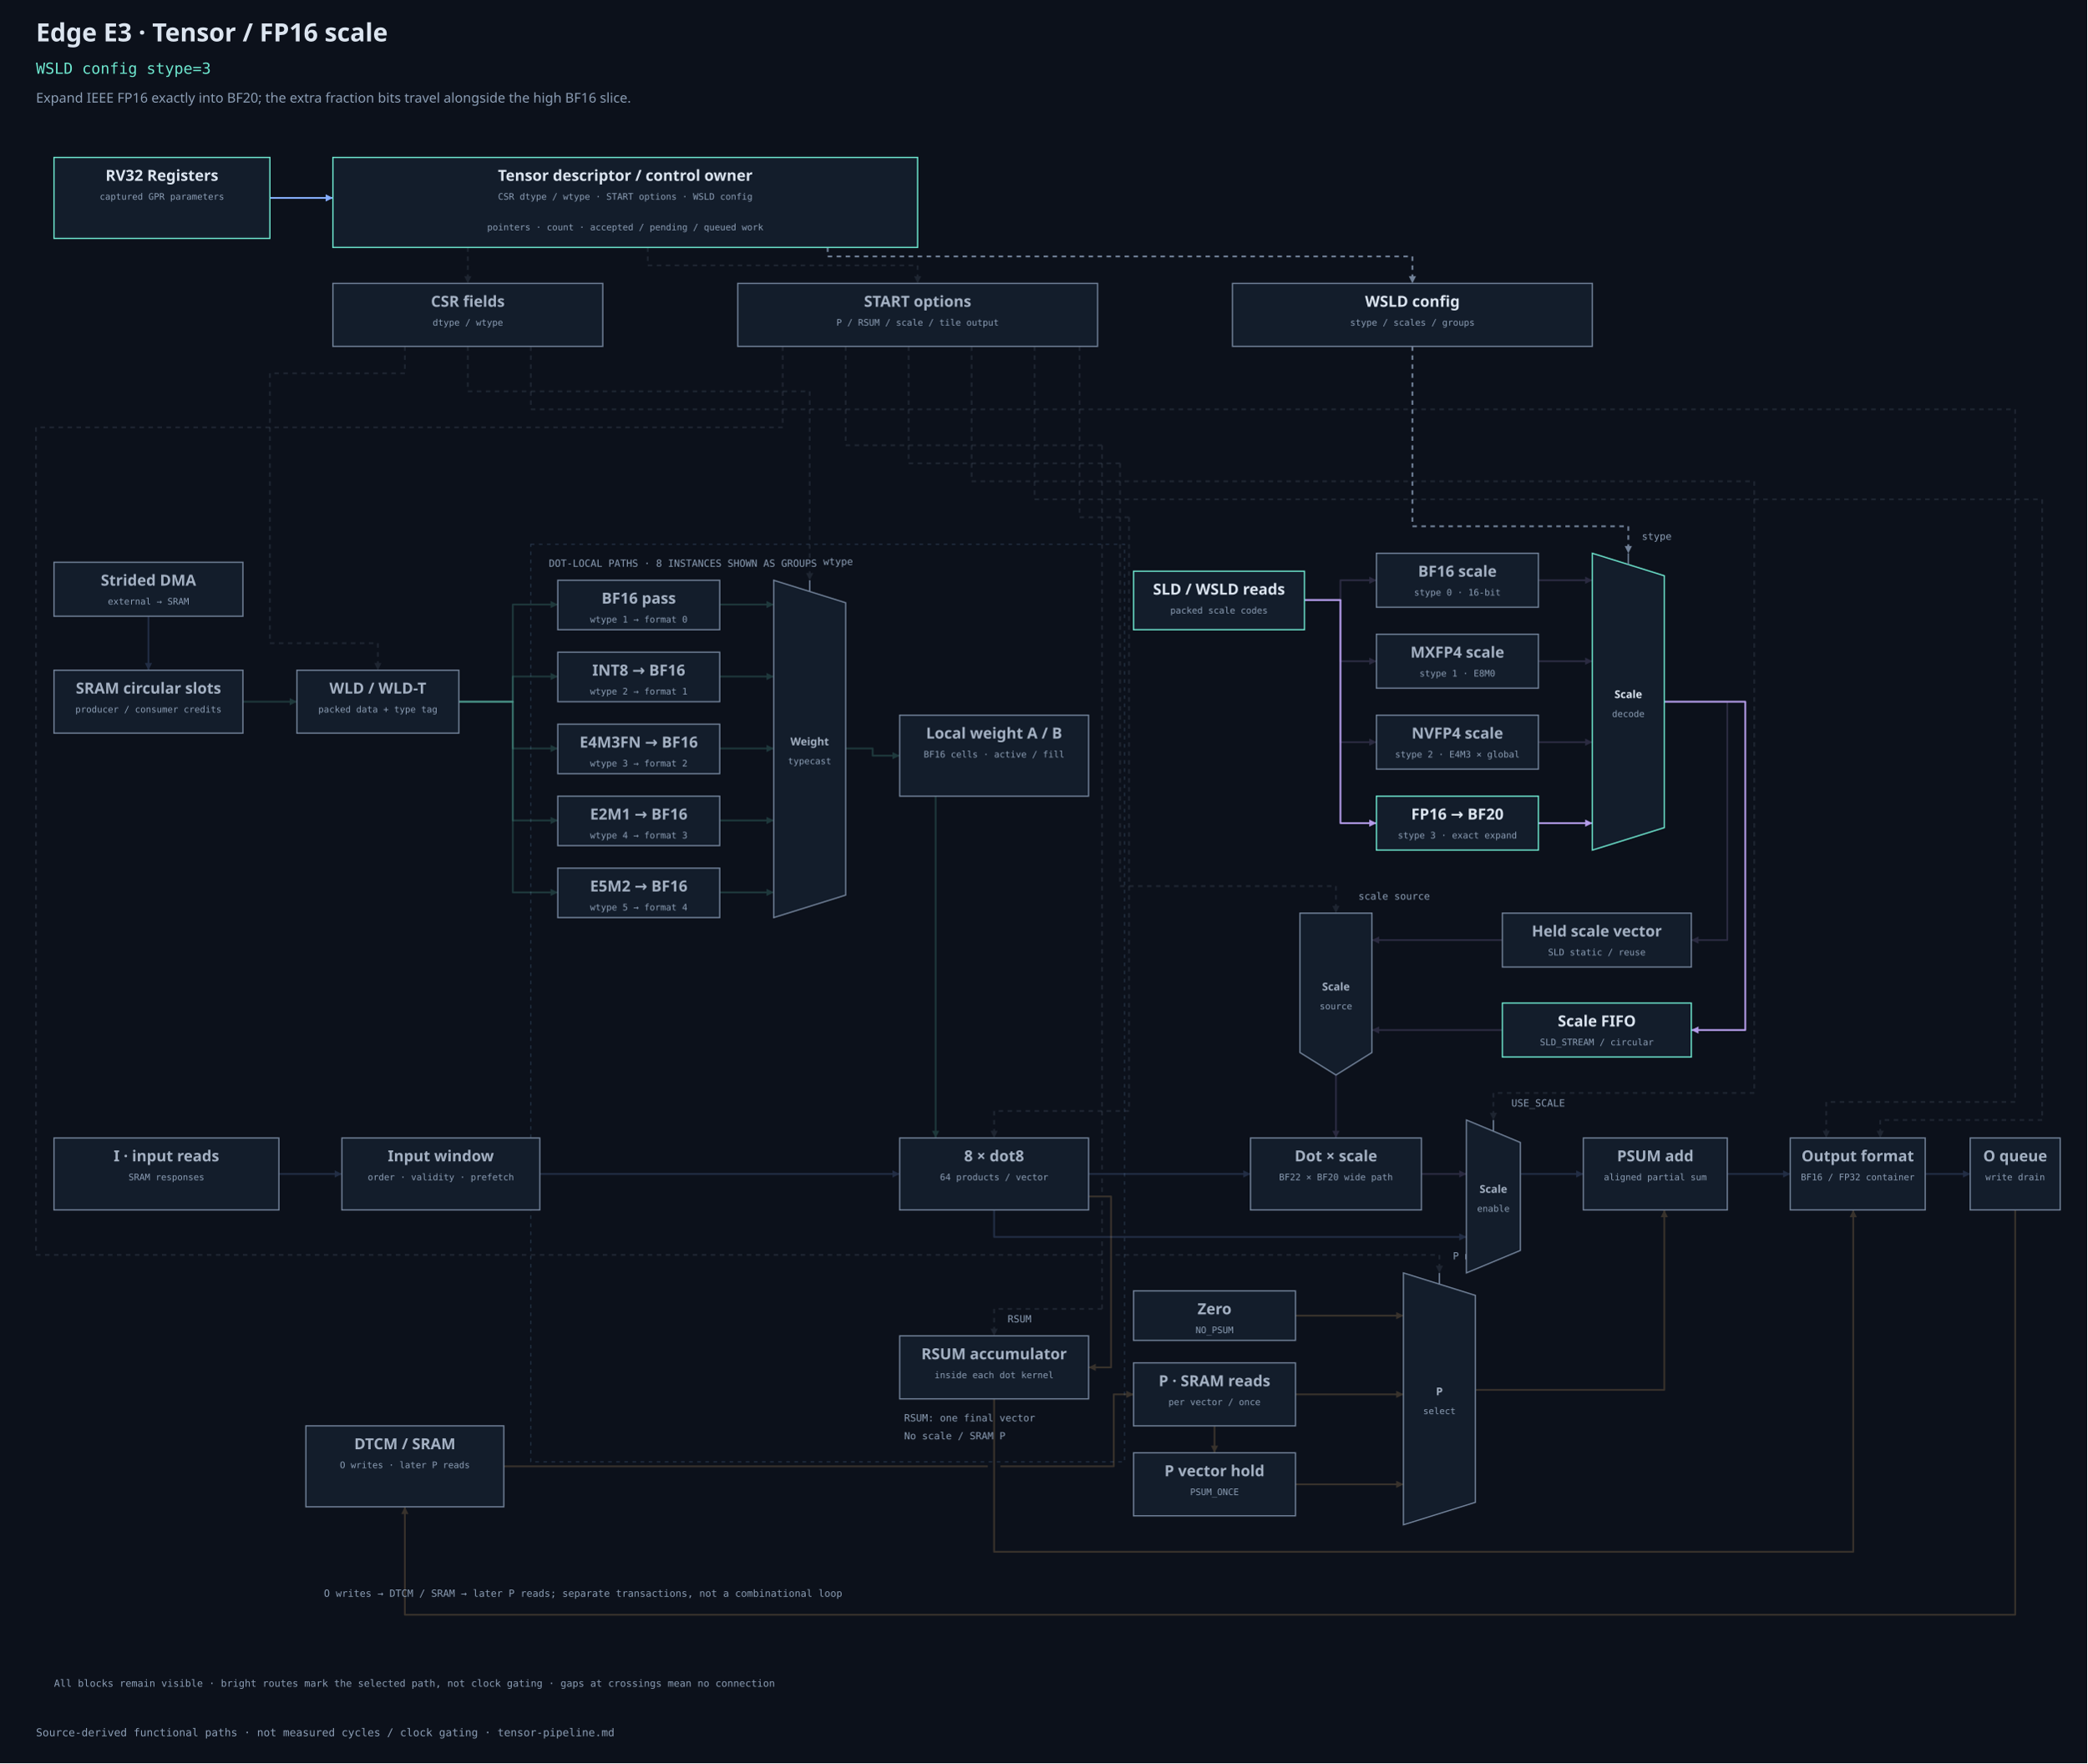
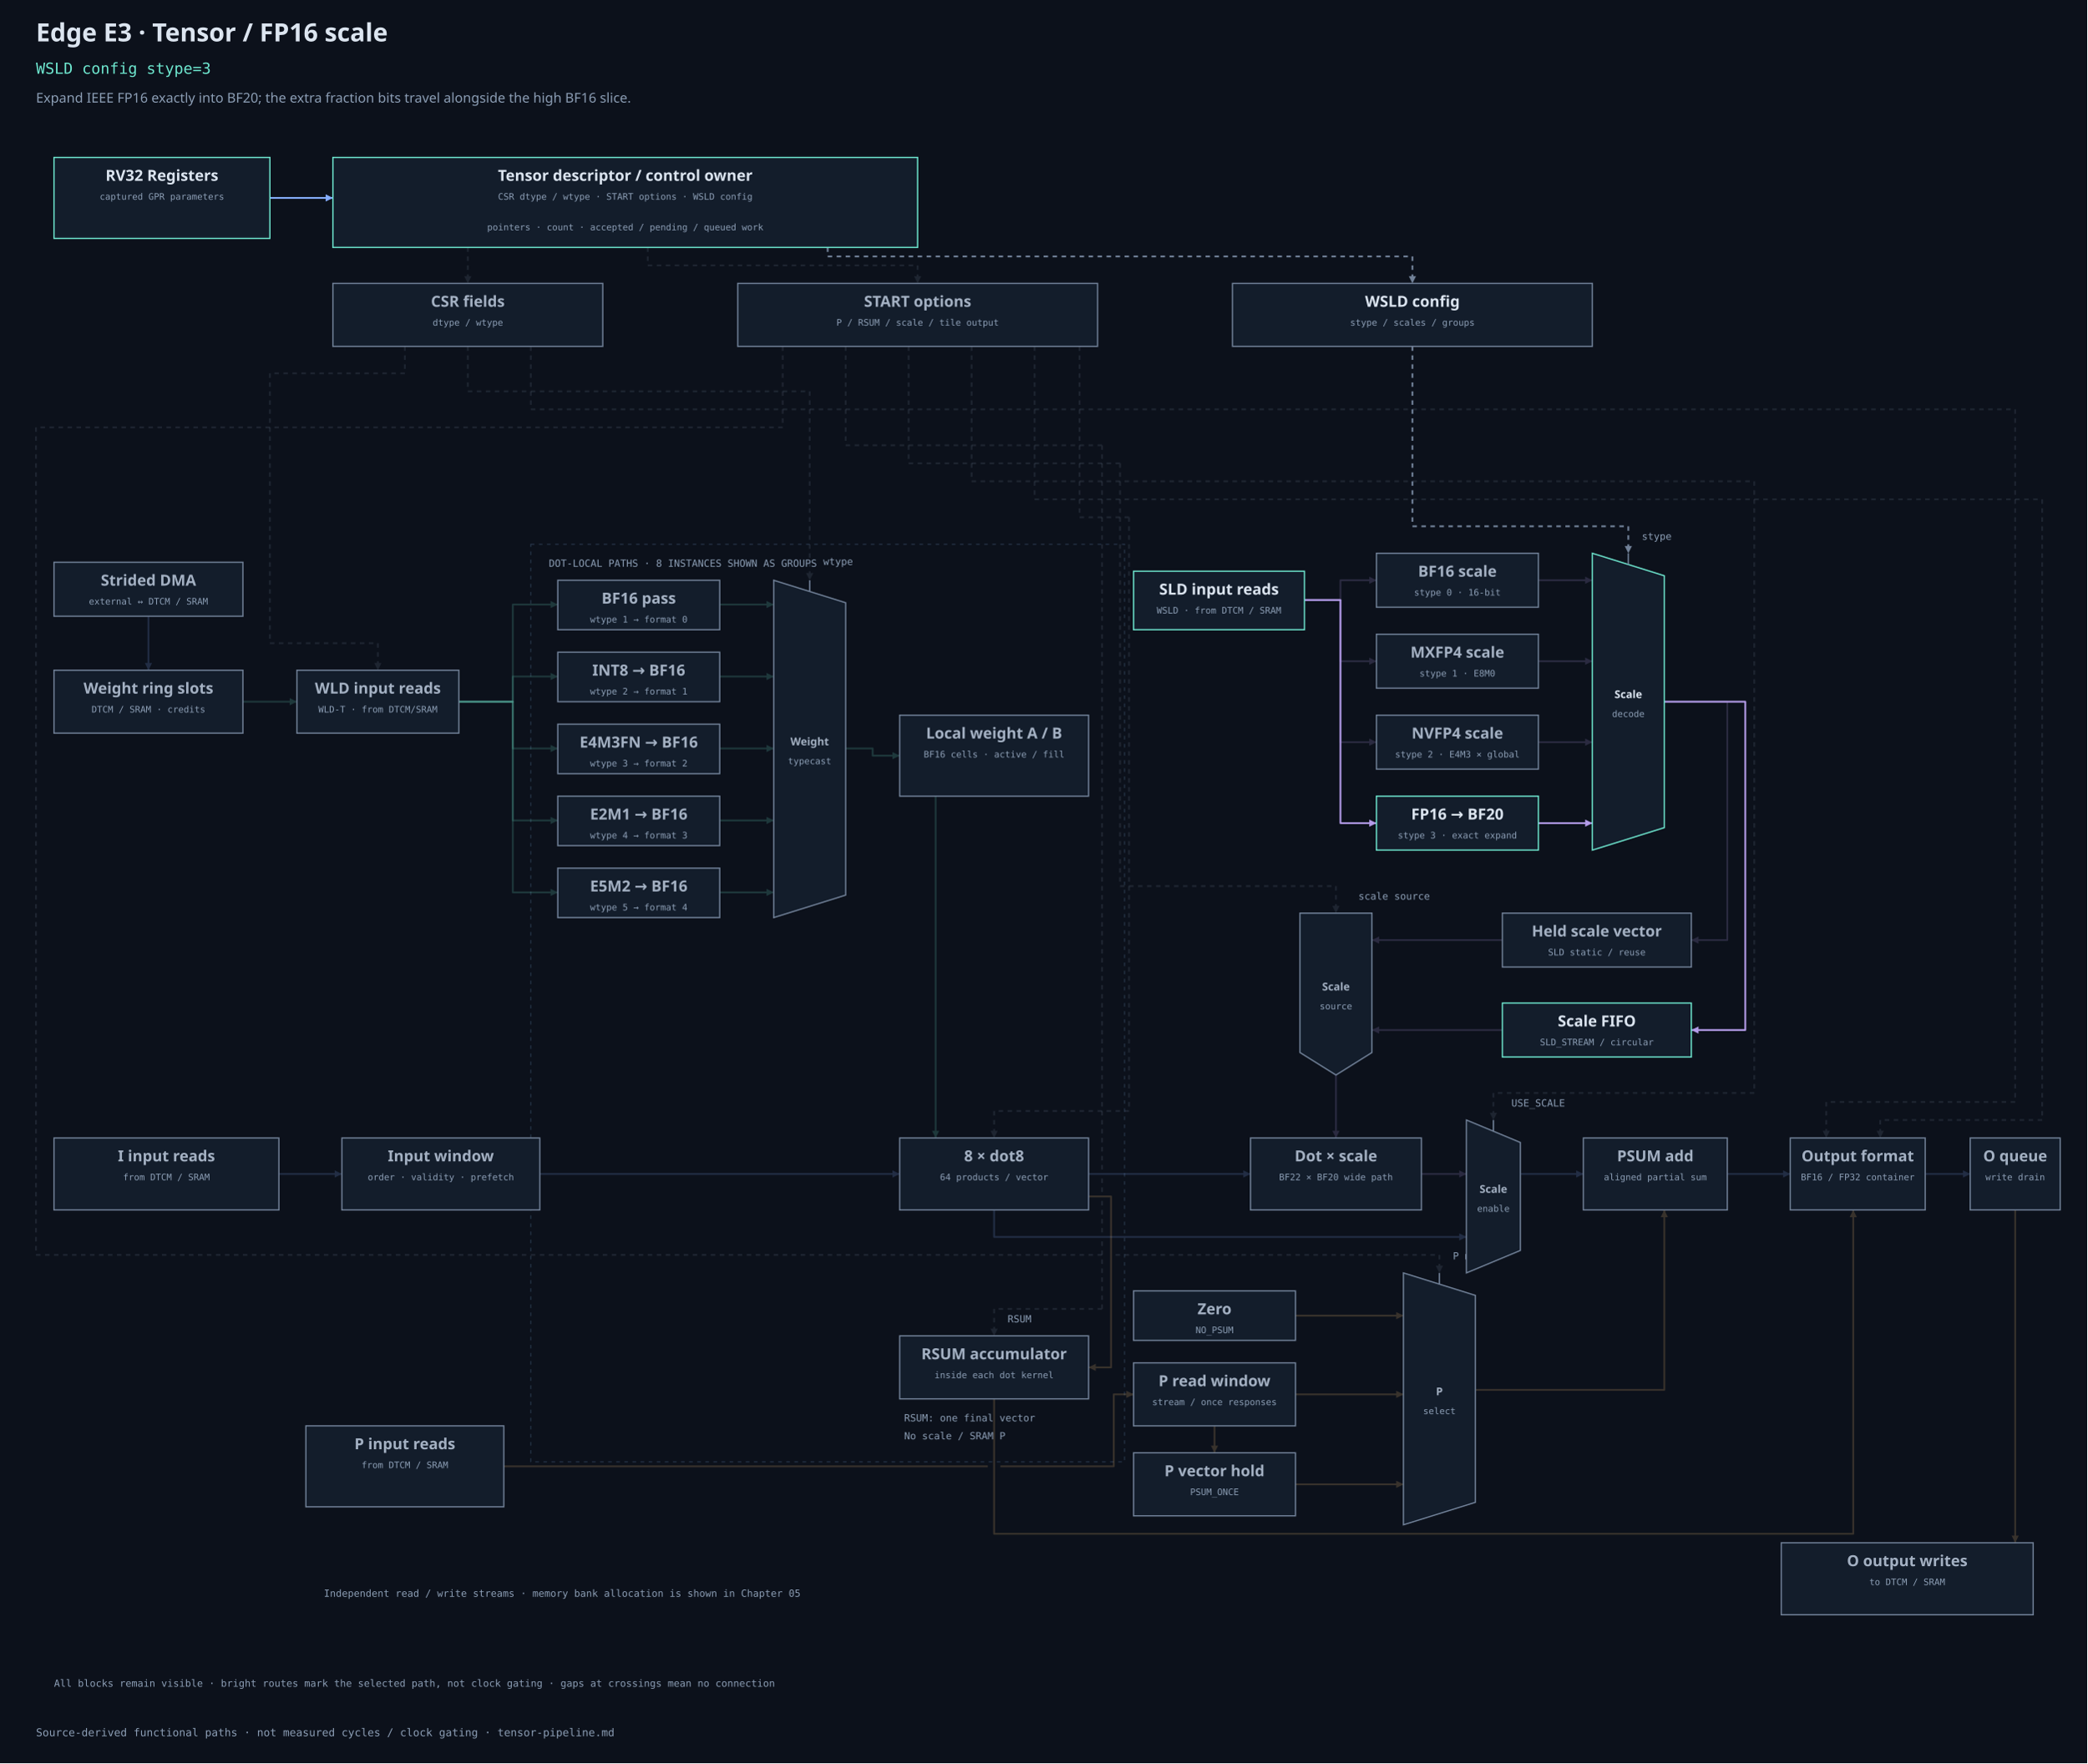
<svg xmlns="http://www.w3.org/2000/svg" width="2320" height="1960" viewBox="0 0 2320 1960">
  <rect width="2320" height="1960" fill="#0c111b" />
  <text x="40" y="46" fill="#dce5f0" font-family="sans-serif" font-size="28" font-weight="700">Edge E3 · Tensor / FP16 scale</text>
  <text x="40" y="82" fill="#6ee7cf" font-family="monospace" font-size="17">WSLD config stype=3</text>
  <text x="40" y="114" fill="#8c9eb5" font-family="sans-serif" font-size="15">Expand IEEE FP16 exactly into BF20; the extra fraction bits travel alongside the high BF16 slice.</text>
  <svg x="20" y="135" width="2280" height="1760" viewBox="0 0 2280 1760" role="img" aria-labelledby="tensor-svg-title tensor-svg-desc">
    <style>.tensor-bg{fill:var(--bg,#0c111b)}.tensor-memory{fill:none;stroke:var(--rule,#29394e);stroke-dasharray:4 5}.tensor-title{font:600 17px sans-serif;fill:var(--ink,#dce5f0)}.tensor-sub{font:10px monospace;fill:var(--muted,#8c9eb5)}.tensor-caption{font:11px monospace;fill:var(--muted,#8c9eb5)}.tensor-box{fill:var(--panel,#131d2b);stroke:var(--ink,#dce5f0);stroke-width:1.4}.tensor-wire{fill:none;stroke-width:2;stroke-linejoin:round}.tensor-data{stroke:#85adff}.tensor-weight{stroke:#6ee7cf}.tensor-psum{stroke:#ffc578}.tensor-optional{stroke:#b39be8}.tensor-control{stroke:#718198;stroke-dasharray:5 5}.tensor-arrow-data{fill:#85adff}.tensor-arrow-weight{fill:#6ee7cf}.tensor-arrow-psum{fill:#ffc578}.tensor-arrow-optional{fill:#b39be8}.tensor-arrow-control{fill:#718198}[data-tensor-node]{opacity:1}[data-tensor-path]{opacity:.18}[data-tensor-path].is-active{opacity:1}[data-tensor-node]:not(.is-active) .tensor-box{stroke:var(--muted,#718198)}[data-tensor-node]:not(.is-active) .tensor-title{fill:var(--muted,#a4b1c3)}[data-tensor-node]:not(.is-active) .tensor-sub{fill:var(--muted,#8c9eb5)}.tensor-mux-title{font-size:12px}.tensor-control-source .tensor-box{stroke:#718198!important}.tensor-control-port{stroke:#718198;stroke-width:1.5;fill:none}.is-active .tensor-box{stroke:#6ee7cf}</style>
    <defs>
      <marker id="tensor-arrow-data" viewBox="0 0 8 8" refX="8" refY="4" markerWidth="8" markerHeight="8" markerUnits="userSpaceOnUse" orient="auto">
        <path d="M0 0L8 4L0 8Z" class="tensor-arrow-data" />
      </marker>
      <marker id="tensor-arrow-weight" viewBox="0 0 8 8" refX="8" refY="4" markerWidth="8" markerHeight="8" markerUnits="userSpaceOnUse" orient="auto">
        <path d="M0 0L8 4L0 8Z" class="tensor-arrow-weight" />
      </marker>
      <marker id="tensor-arrow-psum" viewBox="0 0 8 8" refX="8" refY="4" markerWidth="8" markerHeight="8" markerUnits="userSpaceOnUse" orient="auto">
        <path d="M0 0L8 4L0 8Z" class="tensor-arrow-psum" />
      </marker>
      <marker id="tensor-arrow-optional" viewBox="0 0 8 8" refX="8" refY="4" markerWidth="8" markerHeight="8" markerUnits="userSpaceOnUse" orient="auto">
        <path d="M0 0L8 4L0 8Z" class="tensor-arrow-optional" />
      </marker>
      <marker id="tensor-arrow-control" viewBox="0 0 8 8" refX="8" refY="4" markerWidth="8" markerHeight="8" markerUnits="userSpaceOnUse" orient="auto">
        <path d="M0 0L8 4L0 8Z" class="tensor-arrow-control" />
      </marker>
    </defs>
    <rect class="tensor-bg" width="2280" height="1760" />
    <rect class="tensor-memory" x="570" y="470" width="660" height="1020" />
    <text class="tensor-caption" x="590" y="495">DOT-LOCAL PATHS · 8 INSTANCES SHOWN AS GROUPS</text>
    <text class="tensor-caption" x="895" y="493">wtype</text>
    <text class="tensor-caption" x="1805" y="465">stype</text>
    <text class="tensor-caption" x="1660" y="1095">USE_SCALE</text>
    <text class="tensor-caption" x="1490" y="865">scale source</text>
    <text class="tensor-caption" x="1595" y="1265">P mode</text>
    <text class="tensor-caption" x="1100" y="1335">RSUM</text>
    <path data-tensor-path="gpr-owner" class="tensor-wire tensor-data is-active" d="M280 85H350" marker-end="url(#tensor-arrow-data)" />
    <g data-tensor-path="ctrl-wld" class="tensor-wire tensor-control ">
      <path d="M430 250L430 280M430 280L280 280M280 280L280 580M280 580L400 580M400 580L400 610" />
      <path d="M400 602L400 610" marker-end="url(#tensor-arrow-control)" />
    </g>
    <g data-tensor-path="ctrl-weight" class="tensor-wire tensor-control ">
      <path d="M500 250L500 300M500 300L880 300M880 300L880 510" />
      <path d="M880 502L880 510" marker-end="url(#tensor-arrow-control)" />
    </g>
    <g data-tensor-path="ctrl-psum" class="tensor-wire tensor-control ">
      <path d="M850 250L850 340M850 340L20 340M20 340L20 1260M20 1260L1210 1260M1220 1260L1580 1260M1580 1260L1580 1280" />
      <path d="M1580 1272L1580 1280" marker-end="url(#tensor-arrow-control)" />
    </g>
    <g data-tensor-path="ctrl-rsum" class="tensor-wire tensor-control ">
      <path d="M920 250L920 360M920 360L1205 360M1205 360L1205 1165M1205 1175L1205 1190M1205 1200L1205 1235M1205 1245L1205 1320M1205 1320L1085 1320M1085 1320L1085 1350" />
      <path d="M1085 1342L1085 1350" marker-end="url(#tensor-arrow-control)" />
    </g>
    <g data-tensor-path="ctrl-scale" class="tensor-wire tensor-control ">
      <path d="M990 250L990 380M990 380L1225 380M1225 380L1225 850M1225 850L1465 850M1465 850L1465 880" />
      <path d="M1465 872L1465 880" marker-end="url(#tensor-arrow-control)" />
    </g>
    <g data-tensor-path="ctrl-enable" class="tensor-wire tensor-control ">
      <path d="M1060 250L1060 400M1060 400L1930 400M1930 400L1930 1080M1930 1080L1640 1080M1640 1080L1640 1110" />
      <path d="M1640 1102L1640 1110" marker-end="url(#tensor-arrow-control)" />
    </g>
    <g data-tensor-path="ctrl-stype" class="tensor-wire tensor-control is-active">
      <path d="M1550 250L1550 450M1550 450L1790 450M1790 450L1790 480" />
      <path d="M1790 472L1790 480" marker-end="url(#tensor-arrow-control)" />
    </g>
    <g data-tensor-path="ctrl-format" class="tensor-wire tensor-control ">
      <path d="M570 250L570 320M570 320L2220 320M2220 320L2220 1090M2220 1090L2010 1090M2010 1090L2010 1130" />
      <path d="M2010 1122L2010 1130" marker-end="url(#tensor-arrow-control)" />
    </g>
    <g data-tensor-path="owner-dot" class="tensor-wire tensor-control ">
      <path d="M1180 250L1180 440M1180 440L1235 440M1235 440L1235 1100M1235 1100L1085 1100M1085 1100L1085 1130" />
      <path d="M1085 1122L1085 1130" marker-end="url(#tensor-arrow-control)" />
    </g>
    <path data-tensor-path="dma-ring" class="tensor-wire tensor-data " d="M145 550L145 610" marker-end="url(#tensor-arrow-data)" />
    <path data-tensor-path="ring-wld" class="tensor-wire tensor-weight " d="M250 645L310 645" marker-end="url(#tensor-arrow-weight)" />
    <path data-tensor-path="weights" class="tensor-wire tensor-weight " d="M1020 750L1020 1130" marker-end="url(#tensor-arrow-weight)" />
    <path data-tensor-path="input-window" class="tensor-wire tensor-data " d="M290 1170L360 1170" marker-end="url(#tensor-arrow-data)" />
    <path data-tensor-path="window-dot" class="tensor-wire tensor-data " d="M580 1170L980 1170" marker-end="url(#tensor-arrow-data)" />
    <path data-tensor-path="dot-post" class="tensor-wire tensor-data " d="M1190 1170L1370 1170" marker-end="url(#tensor-arrow-data)" />
    <path data-tensor-path="scale-product" class="tensor-wire tensor-optional " d="M1560 1170L1610 1170" marker-end="url(#tensor-arrow-optional)" />
    <path data-tensor-path="scale-bypass" class="tensor-wire tensor-data " d="M1085 1210L1085 1240L1610 1240" marker-end="url(#tensor-arrow-data)" />
    <path data-tensor-path="scaled-to-post" class="tensor-wire tensor-data " d="M1670 1170L1740 1170" marker-end="url(#tensor-arrow-data)" />
    <path data-tensor-path="post-output" class="tensor-wire tensor-data " d="M1900 1170L1970 1170" marker-end="url(#tensor-arrow-data)" />
    <path data-tensor-path="format-output" class="tensor-wire tensor-data " d="M2120 1170L2170 1170" marker-end="url(#tensor-arrow-data)" />
    <path data-tensor-path="rsum-merge" class="tensor-wire tensor-psum " d="M1190 1195L1215 1195L1215 1385L1190 1385" marker-end="url(#tensor-arrow-psum)" />
-     <path data-tensor-path="rsum-output" class="tensor-wire tensor-psum " d="M1085 1420L1085 1590L2040 1590L2040 1210" marker-end="url(#tensor-arrow-psum)" />
+     <path data-tensor-path="rsum-output" class="tensor-wire tensor-psum " d="M1085 1420L1085 1570L2040 1570L2040 1210" marker-end="url(#tensor-arrow-psum)" />
    <path data-tensor-path="static-scale" class="tensor-wire tensor-optional " d="M1650 910L1505 910" marker-end="url(#tensor-arrow-optional)" />
    <path data-tensor-path="stream-scale" class="tensor-wire tensor-optional " d="M1650 1010L1505 1010" marker-end="url(#tensor-arrow-optional)" />
    <path data-tensor-path="scale" class="tensor-wire tensor-optional " d="M1465 1060L1465 1130" marker-end="url(#tensor-arrow-optional)" />
    <path data-tensor-path="sld-static" class="tensor-wire tensor-optional " d="M1830 645L1900 645L1900 910L1860 910" marker-end="url(#tensor-arrow-optional)" />
    <path data-tensor-path="sld-stream" class="tensor-wire tensor-optional is-active" d="M1830 645L1920 645L1920 1010L1860 1010" marker-end="url(#tensor-arrow-optional)" />
    <path data-tensor-path="zero-p" class="tensor-wire tensor-psum " d="M1420 1327.5L1540 1327.5" marker-end="url(#tensor-arrow-psum)" />
    <path data-tensor-path="read-hold" class="tensor-wire tensor-psum " d="M1330 1450L1330 1480" marker-end="url(#tensor-arrow-psum)" />
    <path data-tensor-path="hold-p" class="tensor-wire tensor-psum " d="M1420 1515L1540 1515" marker-end="url(#tensor-arrow-psum)" />
    <path data-tensor-path="stream-p" class="tensor-wire tensor-psum " d="M1420 1415L1540 1415" marker-end="url(#tensor-arrow-psum)" />
    <path data-tensor-path="psum-post" class="tensor-wire tensor-psum " d="M1620 1410L1830 1410L1830 1210" marker-end="url(#tensor-arrow-psum)" />
-     <path data-tensor-path="writeback" class="tensor-wire tensor-psum " d="M2220 1210L2220 1660L430 1660L430 1540" marker-end="url(#tensor-arrow-psum)" />
-     <g data-tensor-path="sram-psum" class="tensor-wire tensor-psum ">
+     <path data-tensor-path="writeback" class="tensor-wire tensor-psum " d="M2220 1210L2220 1580" marker-end="url(#tensor-arrow-psum)" />
+     <g data-tensor-path="p-read-window" class="tensor-wire tensor-psum ">
      <path d="M540 1495L1078 1495M1092 1495L1218 1495L1218 1415L1240 1415" />
      <path d="M1232 1415H1240" marker-end="url(#tensor-arrow-psum)" />
    </g>
    <path data-tensor-path="wld-bf16" class="tensor-wire tensor-weight " d="M490 645L550 645L550 537L600 537" marker-end="url(#tensor-arrow-weight)" />
    <path data-tensor-path="cast-bf16" class="tensor-wire tensor-weight " d="M780 537L840 537" marker-end="url(#tensor-arrow-weight)" />
    <path data-tensor-path="wld-int8" class="tensor-wire tensor-weight " d="M490 645L550 645L550 617L600 617" marker-end="url(#tensor-arrow-weight)" />
    <path data-tensor-path="cast-int8" class="tensor-wire tensor-weight " d="M780 617L840 617" marker-end="url(#tensor-arrow-weight)" />
    <path data-tensor-path="wld-e4m3" class="tensor-wire tensor-weight " d="M490 645L550 645L550 697L600 697" marker-end="url(#tensor-arrow-weight)" />
    <path data-tensor-path="cast-e4m3" class="tensor-wire tensor-weight " d="M780 697L840 697" marker-end="url(#tensor-arrow-weight)" />
    <path data-tensor-path="wld-fp4" class="tensor-wire tensor-weight " d="M490 645L550 645L550 777L600 777" marker-end="url(#tensor-arrow-weight)" />
    <path data-tensor-path="cast-fp4" class="tensor-wire tensor-weight " d="M780 777L840 777" marker-end="url(#tensor-arrow-weight)" />
    <path data-tensor-path="wld-e5m2" class="tensor-wire tensor-weight " d="M490 645L550 645L550 857L600 857" marker-end="url(#tensor-arrow-weight)" />
    <path data-tensor-path="cast-e5m2" class="tensor-wire tensor-weight " d="M780 857L840 857" marker-end="url(#tensor-arrow-weight)" />
    <path data-tensor-path="wld-banks" class="tensor-wire tensor-weight " d="M920 697L950 697L950 705L980 705" marker-end="url(#tensor-arrow-weight)" />
    <path data-tensor-path="sld-bf16" class="tensor-wire tensor-optional " d="M1430 532L1470 532L1470 510L1510 510" marker-end="url(#tensor-arrow-optional)" />
    <path data-tensor-path="decode-bf16" class="tensor-wire tensor-optional " d="M1690 510L1750 510" marker-end="url(#tensor-arrow-optional)" />
    <path data-tensor-path="sld-mx" class="tensor-wire tensor-optional " d="M1430 532L1470 532L1470 600L1510 600" marker-end="url(#tensor-arrow-optional)" />
    <path data-tensor-path="decode-mx" class="tensor-wire tensor-optional " d="M1690 600L1750 600" marker-end="url(#tensor-arrow-optional)" />
    <path data-tensor-path="sld-nv" class="tensor-wire tensor-optional " d="M1430 532L1470 532L1470 690L1510 690" marker-end="url(#tensor-arrow-optional)" />
    <path data-tensor-path="decode-nv" class="tensor-wire tensor-optional " d="M1690 690L1750 690" marker-end="url(#tensor-arrow-optional)" />
    <path data-tensor-path="sld-fp16" class="tensor-wire tensor-optional is-active" d="M1430 532L1470 532L1470 780L1510 780" marker-end="url(#tensor-arrow-optional)" />
    <path data-tensor-path="decode-fp16" class="tensor-wire tensor-optional is-active" d="M1690 780L1750 780" marker-end="url(#tensor-arrow-optional)" />
    <g data-tensor-path="owner-csr" class="tensor-wire tensor-control ">
      <path d="M500 140L500 180" />
      <path d="M500 172L500 180" marker-end="url(#tensor-arrow-control)" />
    </g>
    <g data-tensor-path="owner-start" class="tensor-wire tensor-control ">
      <path d="M700 140L700 160M700 160L1000 160M1000 160L1000 180" />
      <path d="M1000 172L1000 180" marker-end="url(#tensor-arrow-control)" />
    </g>
    <g data-tensor-path="owner-wsld" class="tensor-wire tensor-control is-active">
      <path d="M900 140L900 150M900 150L1550 150M1550 150L1550 180" />
      <path d="M1550 172L1550 180" marker-end="url(#tensor-arrow-control)" />
    </g>
    <g data-tensor-path="ctrl-tile-format" class="tensor-wire tensor-control ">
      <path d="M1130 250L1130 420M1130 420L2250 420M2250 420L2250 1110M2250 1110L2070 1110M2070 1110L2070 1130" />
      <path d="M2070 1122L2070 1130" marker-end="url(#tensor-arrow-control)" />
    </g>
    <g data-tensor-node="gpr" class="is-active " role="button" tabindex="0" aria-label="RV32 Registers: explore this path">
      <rect class="tensor-box" x="40" y="40" width="240" height="90" />
      <text class="tensor-title " x="160" y="66" text-anchor="middle">RV32 Registers</text>
      <text class="tensor-sub" x="160" y="87" text-anchor="middle">captured GPR parameters</text>
    </g>
    <g data-tensor-node="owner" class="is-active " role="button" tabindex="0" aria-label="Tensor descriptor / control owner: explore this path">
      <rect class="tensor-box" x="350" y="40" width="650" height="100" />
      <text class="tensor-title " x="675" y="66" text-anchor="middle">Tensor descriptor / control owner</text>
      <text class="tensor-sub" x="675" y="87" text-anchor="middle">CSR dtype / wtype · START options · WSLD config</text>
      <text class="tensor-sub" x="675" y="121" text-anchor="middle">pointers · count · accepted / pending / queued work</text>
    </g>
    <g data-tensor-node="dma" class=" " role="button" tabindex="0" aria-label="Strided DMA: explore this path">
      <rect class="tensor-box" x="40" y="490" width="210" height="60" />
      <text class="tensor-title " x="145" y="516" text-anchor="middle">Strided DMA</text>
-       <text class="tensor-sub" x="145" y="537" text-anchor="middle">external → SRAM</text>
-     </g>
-     <g data-tensor-node="ring" class=" " role="button" tabindex="0" aria-label="SRAM circular slots: explore this path">
+       <text class="tensor-sub" x="145" y="537" text-anchor="middle">external ↔ DTCM / SRAM</text>
+     </g>
+     <g data-tensor-node="ring" class=" " role="button" tabindex="0" aria-label="Weight ring slots: explore this path">
      <rect class="tensor-box" x="40" y="610" width="210" height="70" />
-       <text class="tensor-title " x="145" y="636" text-anchor="middle">SRAM circular slots</text>
-       <text class="tensor-sub" x="145" y="657" text-anchor="middle">producer / consumer credits</text>
-     </g>
-     <g data-tensor-node="wld" class=" " role="button" tabindex="0" aria-label="WLD / WLD-T: explore this path">
+       <text class="tensor-title " x="145" y="636" text-anchor="middle">Weight ring slots</text>
+       <text class="tensor-sub" x="145" y="657" text-anchor="middle">DTCM / SRAM · credits</text>
+     </g>
+     <g data-tensor-node="wld" class=" " role="button" tabindex="0" aria-label="WLD input reads: explore this path">
      <rect class="tensor-box" x="310" y="610" width="180" height="70" />
-       <text class="tensor-title " x="400" y="636" text-anchor="middle">WLD / WLD-T</text>
-       <text class="tensor-sub" x="400" y="657" text-anchor="middle">packed data + type tag</text>
+       <text class="tensor-title " x="400" y="636" text-anchor="middle">WLD input reads</text>
+       <text class="tensor-sub" x="400" y="657" text-anchor="middle">WLD-T · from DTCM/SRAM</text>
    </g>
    <g data-tensor-node="w-bf16" class=" " role="button" tabindex="0" aria-label="BF16 pass: explore this path">
      <rect class="tensor-box" x="600" y="510" width="180" height="55" />
      <text class="tensor-title " x="690" y="536" text-anchor="middle">BF16 pass</text>
      <text class="tensor-sub" x="690" y="557" text-anchor="middle">wtype 1 → format 0</text>
    </g>
    <g data-tensor-node="w-int8" class=" " role="button" tabindex="0" aria-label="INT8 → BF16: explore this path">
      <rect class="tensor-box" x="600" y="590" width="180" height="55" />
      <text class="tensor-title " x="690" y="616" text-anchor="middle">INT8 → BF16</text>
      <text class="tensor-sub" x="690" y="637" text-anchor="middle">wtype 2 → format 1</text>
    </g>
    <g data-tensor-node="w-e4m3" class=" " role="button" tabindex="0" aria-label="E4M3FN → BF16: explore this path">
      <rect class="tensor-box" x="600" y="670" width="180" height="55" />
      <text class="tensor-title " x="690" y="696" text-anchor="middle">E4M3FN → BF16</text>
      <text class="tensor-sub" x="690" y="717" text-anchor="middle">wtype 3 → format 2</text>
    </g>
    <g data-tensor-node="w-fp4" class=" " role="button" tabindex="0" aria-label="E2M1 → BF16: explore this path">
      <rect class="tensor-box" x="600" y="750" width="180" height="55" />
      <text class="tensor-title " x="690" y="776" text-anchor="middle">E2M1 → BF16</text>
      <text class="tensor-sub" x="690" y="797" text-anchor="middle">wtype 4 → format 3</text>
    </g>
    <g data-tensor-node="w-e5m2" class=" " role="button" tabindex="0" aria-label="E5M2 → BF16: explore this path">
      <rect class="tensor-box" x="600" y="830" width="180" height="55" />
      <text class="tensor-title " x="690" y="856" text-anchor="middle">E5M2 → BF16</text>
      <text class="tensor-sub" x="690" y="877" text-anchor="middle">wtype 5 → format 4</text>
    </g>
    <g data-tensor-node="wselect" class=" " role="button" tabindex="0" aria-label="Weight: explore this path">
      <path class="tensor-box" d="M840 510L920 535V860L840 885Z" />
      <path class="tensor-control-port" d="M880 510V522.5" />
      <text class="tensor-title tensor-mux-title" x="880" y="693.5" text-anchor="middle">Weight</text>
      <text class="tensor-sub" x="880" y="714.5" text-anchor="middle">typecast</text>
    </g>
    <g data-tensor-node="banks" class=" " role="button" tabindex="0" aria-label="Local weight A / B: explore this path">
      <rect class="tensor-box" x="980" y="660" width="210" height="90" />
      <text class="tensor-title " x="1085" y="686" text-anchor="middle">Local weight A / B</text>
      <text class="tensor-sub" x="1085" y="707" text-anchor="middle">BF16 cells · active / fill</text>
    </g>
-     <g data-tensor-node="input" class=" " role="button" tabindex="0" aria-label="I · input reads: explore this path">
+     <g data-tensor-node="input" class=" " role="button" tabindex="0" aria-label="I input reads: explore this path">
      <rect class="tensor-box" x="40" y="1130" width="250" height="80" />
-       <text class="tensor-title " x="165" y="1156" text-anchor="middle">I · input reads</text>
-       <text class="tensor-sub" x="165" y="1177" text-anchor="middle">SRAM responses</text>
+       <text class="tensor-title " x="165" y="1156" text-anchor="middle">I input reads</text>
+       <text class="tensor-sub" x="165" y="1177" text-anchor="middle">from DTCM / SRAM</text>
    </g>
    <g data-tensor-node="window" class=" " role="button" tabindex="0" aria-label="Input window: explore this path">
      <rect class="tensor-box" x="360" y="1130" width="220" height="80" />
      <text class="tensor-title " x="470" y="1156" text-anchor="middle">Input window</text>
      <text class="tensor-sub" x="470" y="1177" text-anchor="middle">order · validity · prefetch</text>
    </g>
    <g data-tensor-node="dot" class=" " role="button" tabindex="0" aria-label="8 × dot8: explore this path">
      <rect class="tensor-box" x="980" y="1130" width="210" height="80" />
      <text class="tensor-title " x="1085" y="1156" text-anchor="middle">8 × dot8</text>
      <text class="tensor-sub" x="1085" y="1177" text-anchor="middle">64 products / vector</text>
    </g>
    <g data-tensor-node="rsum" class=" " role="button" tabindex="0" aria-label="RSUM accumulator: explore this path">
      <rect class="tensor-box" x="980" y="1350" width="210" height="70" />
      <text class="tensor-title " x="1085" y="1376" text-anchor="middle">RSUM accumulator</text>
      <text class="tensor-sub" x="1085" y="1397" text-anchor="middle">inside each dot kernel</text>
    </g>
-     <g data-tensor-node="sld" class="is-active " role="button" tabindex="0" aria-label="SLD / WSLD reads: explore this path">
+     <g data-tensor-node="sld" class="is-active " role="button" tabindex="0" aria-label="SLD input reads: explore this path">
      <rect class="tensor-box" x="1240" y="500" width="190" height="65" />
-       <text class="tensor-title " x="1335" y="526" text-anchor="middle">SLD / WSLD reads</text>
-       <text class="tensor-sub" x="1335" y="547" text-anchor="middle">packed scale codes</text>
+       <text class="tensor-title " x="1335" y="526" text-anchor="middle">SLD input reads</text>
+       <text class="tensor-sub" x="1335" y="547" text-anchor="middle">WSLD · from DTCM / SRAM</text>
    </g>
    <g data-tensor-node="s-bf16" class=" " role="button" tabindex="0" aria-label="BF16 scale: explore this path">
      <rect class="tensor-box" x="1510" y="480" width="180" height="60" />
      <text class="tensor-title " x="1600" y="506" text-anchor="middle">BF16 scale</text>
      <text class="tensor-sub" x="1600" y="527" text-anchor="middle">stype 0 · 16-bit</text>
    </g>
    <g data-tensor-node="s-mx" class=" " role="button" tabindex="0" aria-label="MXFP4 scale: explore this path">
      <rect class="tensor-box" x="1510" y="570" width="180" height="60" />
      <text class="tensor-title " x="1600" y="596" text-anchor="middle">MXFP4 scale</text>
      <text class="tensor-sub" x="1600" y="617" text-anchor="middle">stype 1 · E8M0</text>
    </g>
    <g data-tensor-node="s-nv" class=" " role="button" tabindex="0" aria-label="NVFP4 scale: explore this path">
      <rect class="tensor-box" x="1510" y="660" width="180" height="60" />
      <text class="tensor-title " x="1600" y="686" text-anchor="middle">NVFP4 scale</text>
      <text class="tensor-sub" x="1600" y="707" text-anchor="middle">stype 2 · E4M3 × global</text>
    </g>
    <g data-tensor-node="s-fp16" class="is-active " role="button" tabindex="0" aria-label="FP16 → BF20: explore this path">
      <rect class="tensor-box" x="1510" y="750" width="180" height="60" />
      <text class="tensor-title " x="1600" y="776" text-anchor="middle">FP16 → BF20</text>
      <text class="tensor-sub" x="1600" y="797" text-anchor="middle">stype 3 · exact expand</text>
    </g>
    <g data-tensor-node="stype" class="is-active " role="button" tabindex="0" aria-label="Scale: explore this path">
      <path class="tensor-box" d="M1750 480L1830 505V785L1750 810Z" />
      <path class="tensor-control-port" d="M1790 480V492.5" />
      <text class="tensor-title tensor-mux-title" x="1790" y="641" text-anchor="middle">Scale</text>
      <text class="tensor-sub" x="1790" y="662" text-anchor="middle">decode</text>
    </g>
    <g data-tensor-node="scale-hold" class=" " role="button" tabindex="0" aria-label="Held scale vector: explore this path">
      <rect class="tensor-box" x="1650" y="880" width="210" height="60" />
      <text class="tensor-title " x="1755" y="906" text-anchor="middle">Held scale vector</text>
      <text class="tensor-sub" x="1755" y="927" text-anchor="middle">SLD static / reuse</text>
    </g>
    <g data-tensor-node="scale-fifo" class="is-active " role="button" tabindex="0" aria-label="Scale FIFO: explore this path">
      <rect class="tensor-box" x="1650" y="980" width="210" height="60" />
      <text class="tensor-title " x="1755" y="1006" text-anchor="middle">Scale FIFO</text>
      <text class="tensor-sub" x="1755" y="1027" text-anchor="middle">SLD_STREAM / circular</text>
    </g>
    <g data-tensor-node="scale-source" class=" " role="button" tabindex="0" aria-label="Scale: explore this path">
      <path class="tensor-box" d="M1425 880H1505V1035L1465 1060L1425 1035Z" />
      <text class="tensor-title tensor-mux-title" x="1465" y="966" text-anchor="middle">Scale</text>
      <text class="tensor-sub" x="1465" y="987" text-anchor="middle">source</text>
    </g>
    <g data-tensor-node="scale-mul" class=" " role="button" tabindex="0" aria-label="Dot × scale: explore this path">
      <rect class="tensor-box" x="1370" y="1130" width="190" height="80" />
      <text class="tensor-title " x="1465" y="1156" text-anchor="middle">Dot × scale</text>
      <text class="tensor-sub" x="1465" y="1177" text-anchor="middle">BF22 × BF20 wide path</text>
    </g>
    <g data-tensor-node="scale-select" class=" " role="button" tabindex="0" aria-label="Scale: explore this path">
      <path class="tensor-box" d="M1610 1110L1670 1135V1255L1610 1280Z" />
      <path class="tensor-control-port" d="M1640 1110V1122.5" />
      <text class="tensor-title tensor-mux-title" x="1640" y="1191" text-anchor="middle">Scale</text>
      <text class="tensor-sub" x="1640" y="1212" text-anchor="middle">enable</text>
    </g>
    <g data-tensor-node="post" class=" " role="button" tabindex="0" aria-label="PSUM add: explore this path">
      <rect class="tensor-box" x="1740" y="1130" width="160" height="80" />
      <text class="tensor-title " x="1820" y="1156" text-anchor="middle">PSUM add</text>
      <text class="tensor-sub" x="1820" y="1177" text-anchor="middle">aligned partial sum</text>
    </g>
-     <g data-tensor-node="psum" class=" " role="button" tabindex="0" aria-label="P · SRAM reads: explore this path">
+     <g data-tensor-node="psum" class=" " role="button" tabindex="0" aria-label="P read window: explore this path">
      <rect class="tensor-box" x="1240" y="1380" width="180" height="70" />
-       <text class="tensor-title " x="1330" y="1406" text-anchor="middle">P · SRAM reads</text>
-       <text class="tensor-sub" x="1330" y="1427" text-anchor="middle">per vector / once</text>
-     </g>
-     <g data-tensor-node="psum-memory" class=" " role="button" tabindex="0" aria-label="DTCM / SRAM: explore this path">
+       <text class="tensor-title " x="1330" y="1406" text-anchor="middle">P read window</text>
+       <text class="tensor-sub" x="1330" y="1427" text-anchor="middle">stream / once responses</text>
+     </g>
+     <g data-tensor-node="p-input" class=" " role="button" tabindex="0" aria-label="P input reads: explore this path">
      <rect class="tensor-box" x="320" y="1450" width="220" height="90" />
-       <text class="tensor-title " x="430" y="1476" text-anchor="middle">DTCM / SRAM</text>
-       <text class="tensor-sub" x="430" y="1497" text-anchor="middle">O writes · later P reads</text>
+       <text class="tensor-title " x="430" y="1476" text-anchor="middle">P input reads</text>
+       <text class="tensor-sub" x="430" y="1497" text-anchor="middle">from DTCM / SRAM</text>
    </g>
    <g data-tensor-node="zero" class=" " role="button" tabindex="0" aria-label="Zero: explore this path">
      <rect class="tensor-box" x="1240" y="1300" width="180" height="55" />
      <text class="tensor-title " x="1330" y="1326" text-anchor="middle">Zero</text>
      <text class="tensor-sub" x="1330" y="1347" text-anchor="middle">NO_PSUM</text>
    </g>
    <g data-tensor-node="psum-hold" class=" " role="button" tabindex="0" aria-label="P vector hold: explore this path">
      <rect class="tensor-box" x="1240" y="1480" width="180" height="70" />
      <text class="tensor-title " x="1330" y="1506" text-anchor="middle">P vector hold</text>
      <text class="tensor-sub" x="1330" y="1527" text-anchor="middle">PSUM_ONCE</text>
    </g>
    <g data-tensor-node="psum-select" class=" " role="button" tabindex="0" aria-label="P: explore this path">
      <path class="tensor-box" d="M1540 1280L1620 1305V1535L1540 1560Z" />
      <path class="tensor-control-port" d="M1580 1280V1292.5" />
      <text class="tensor-title tensor-mux-title" x="1580" y="1416" text-anchor="middle">P</text>
      <text class="tensor-sub" x="1580" y="1437" text-anchor="middle">select</text>
    </g>
    <g data-tensor-node="format" class=" " role="button" tabindex="0" aria-label="Output format: explore this path">
      <rect class="tensor-box" x="1970" y="1130" width="150" height="80" />
      <text class="tensor-title " x="2045" y="1156" text-anchor="middle">Output format</text>
      <text class="tensor-sub" x="2045" y="1177" text-anchor="middle">BF16 / FP32 container</text>
    </g>
    <g data-tensor-node="output" class=" " role="button" tabindex="0" aria-label="O queue: explore this path">
      <rect class="tensor-box" x="2170" y="1130" width="100" height="80" />
      <text class="tensor-title " x="2220" y="1156" text-anchor="middle">O queue</text>
      <text class="tensor-sub" x="2220" y="1177" text-anchor="middle">write drain</text>
    </g>
+     <g data-tensor-node="o-writes" class=" " role="button" tabindex="0" aria-label="O output writes: explore this path">
+       <rect class="tensor-box" x="1960" y="1580" width="280" height="80" />
+       <text class="tensor-title " x="2100" y="1606" text-anchor="middle">O output writes</text>
+       <text class="tensor-sub" x="2100" y="1627" text-anchor="middle">to DTCM / SRAM</text>
+     </g>
    <g data-tensor-node="csr-fields" class=" tensor-control-source" role="button" tabindex="0" aria-label="CSR fields: explore this path">
      <rect class="tensor-box" x="350" y="180" width="300" height="70" />
      <text class="tensor-title " x="500" y="206" text-anchor="middle">CSR fields</text>
      <text class="tensor-sub" x="500" y="227" text-anchor="middle">dtype / wtype</text>
    </g>
    <g data-tensor-node="start-fields" class=" tensor-control-source" role="button" tabindex="0" aria-label="START options: explore this path">
      <rect class="tensor-box" x="800" y="180" width="400" height="70" />
      <text class="tensor-title " x="1000" y="206" text-anchor="middle">START options</text>
      <text class="tensor-sub" x="1000" y="227" text-anchor="middle">P / RSUM / scale / tile output</text>
    </g>
    <g data-tensor-node="wsld-fields" class="is-active tensor-control-source" role="button" tabindex="0" aria-label="WSLD config: explore this path">
      <rect class="tensor-box" x="1350" y="180" width="400" height="70" />
      <text class="tensor-title " x="1550" y="206" text-anchor="middle">WSLD config</text>
      <text class="tensor-sub" x="1550" y="227" text-anchor="middle">stype / scales / groups</text>
    </g>
    <text class="tensor-caption" x="985" y="1445">RSUM: one final vector</text>
    <text class="tensor-caption" x="985" y="1465">No scale / SRAM P</text>
-     <text class="tensor-caption" x="340" y="1640">O writes → DTCM / SRAM → later P reads; separate transactions, not a combinational loop</text>
+     <text class="tensor-caption" x="340" y="1640">Independent read / write streams · memory bank allocation is shown in Chapter 05</text>
    <text class="tensor-caption" x="40" y="1740">All blocks remain visible · bright routes mark the selected path, not clock gating · gaps at crossings mean no connection</text>
  </svg>
  <text x="40" y="1930" fill="#8c9eb5" font-family="monospace" font-size="12">Source-derived functional paths · not measured cycles / clock gating · tensor-pipeline.md</text>
</svg>
